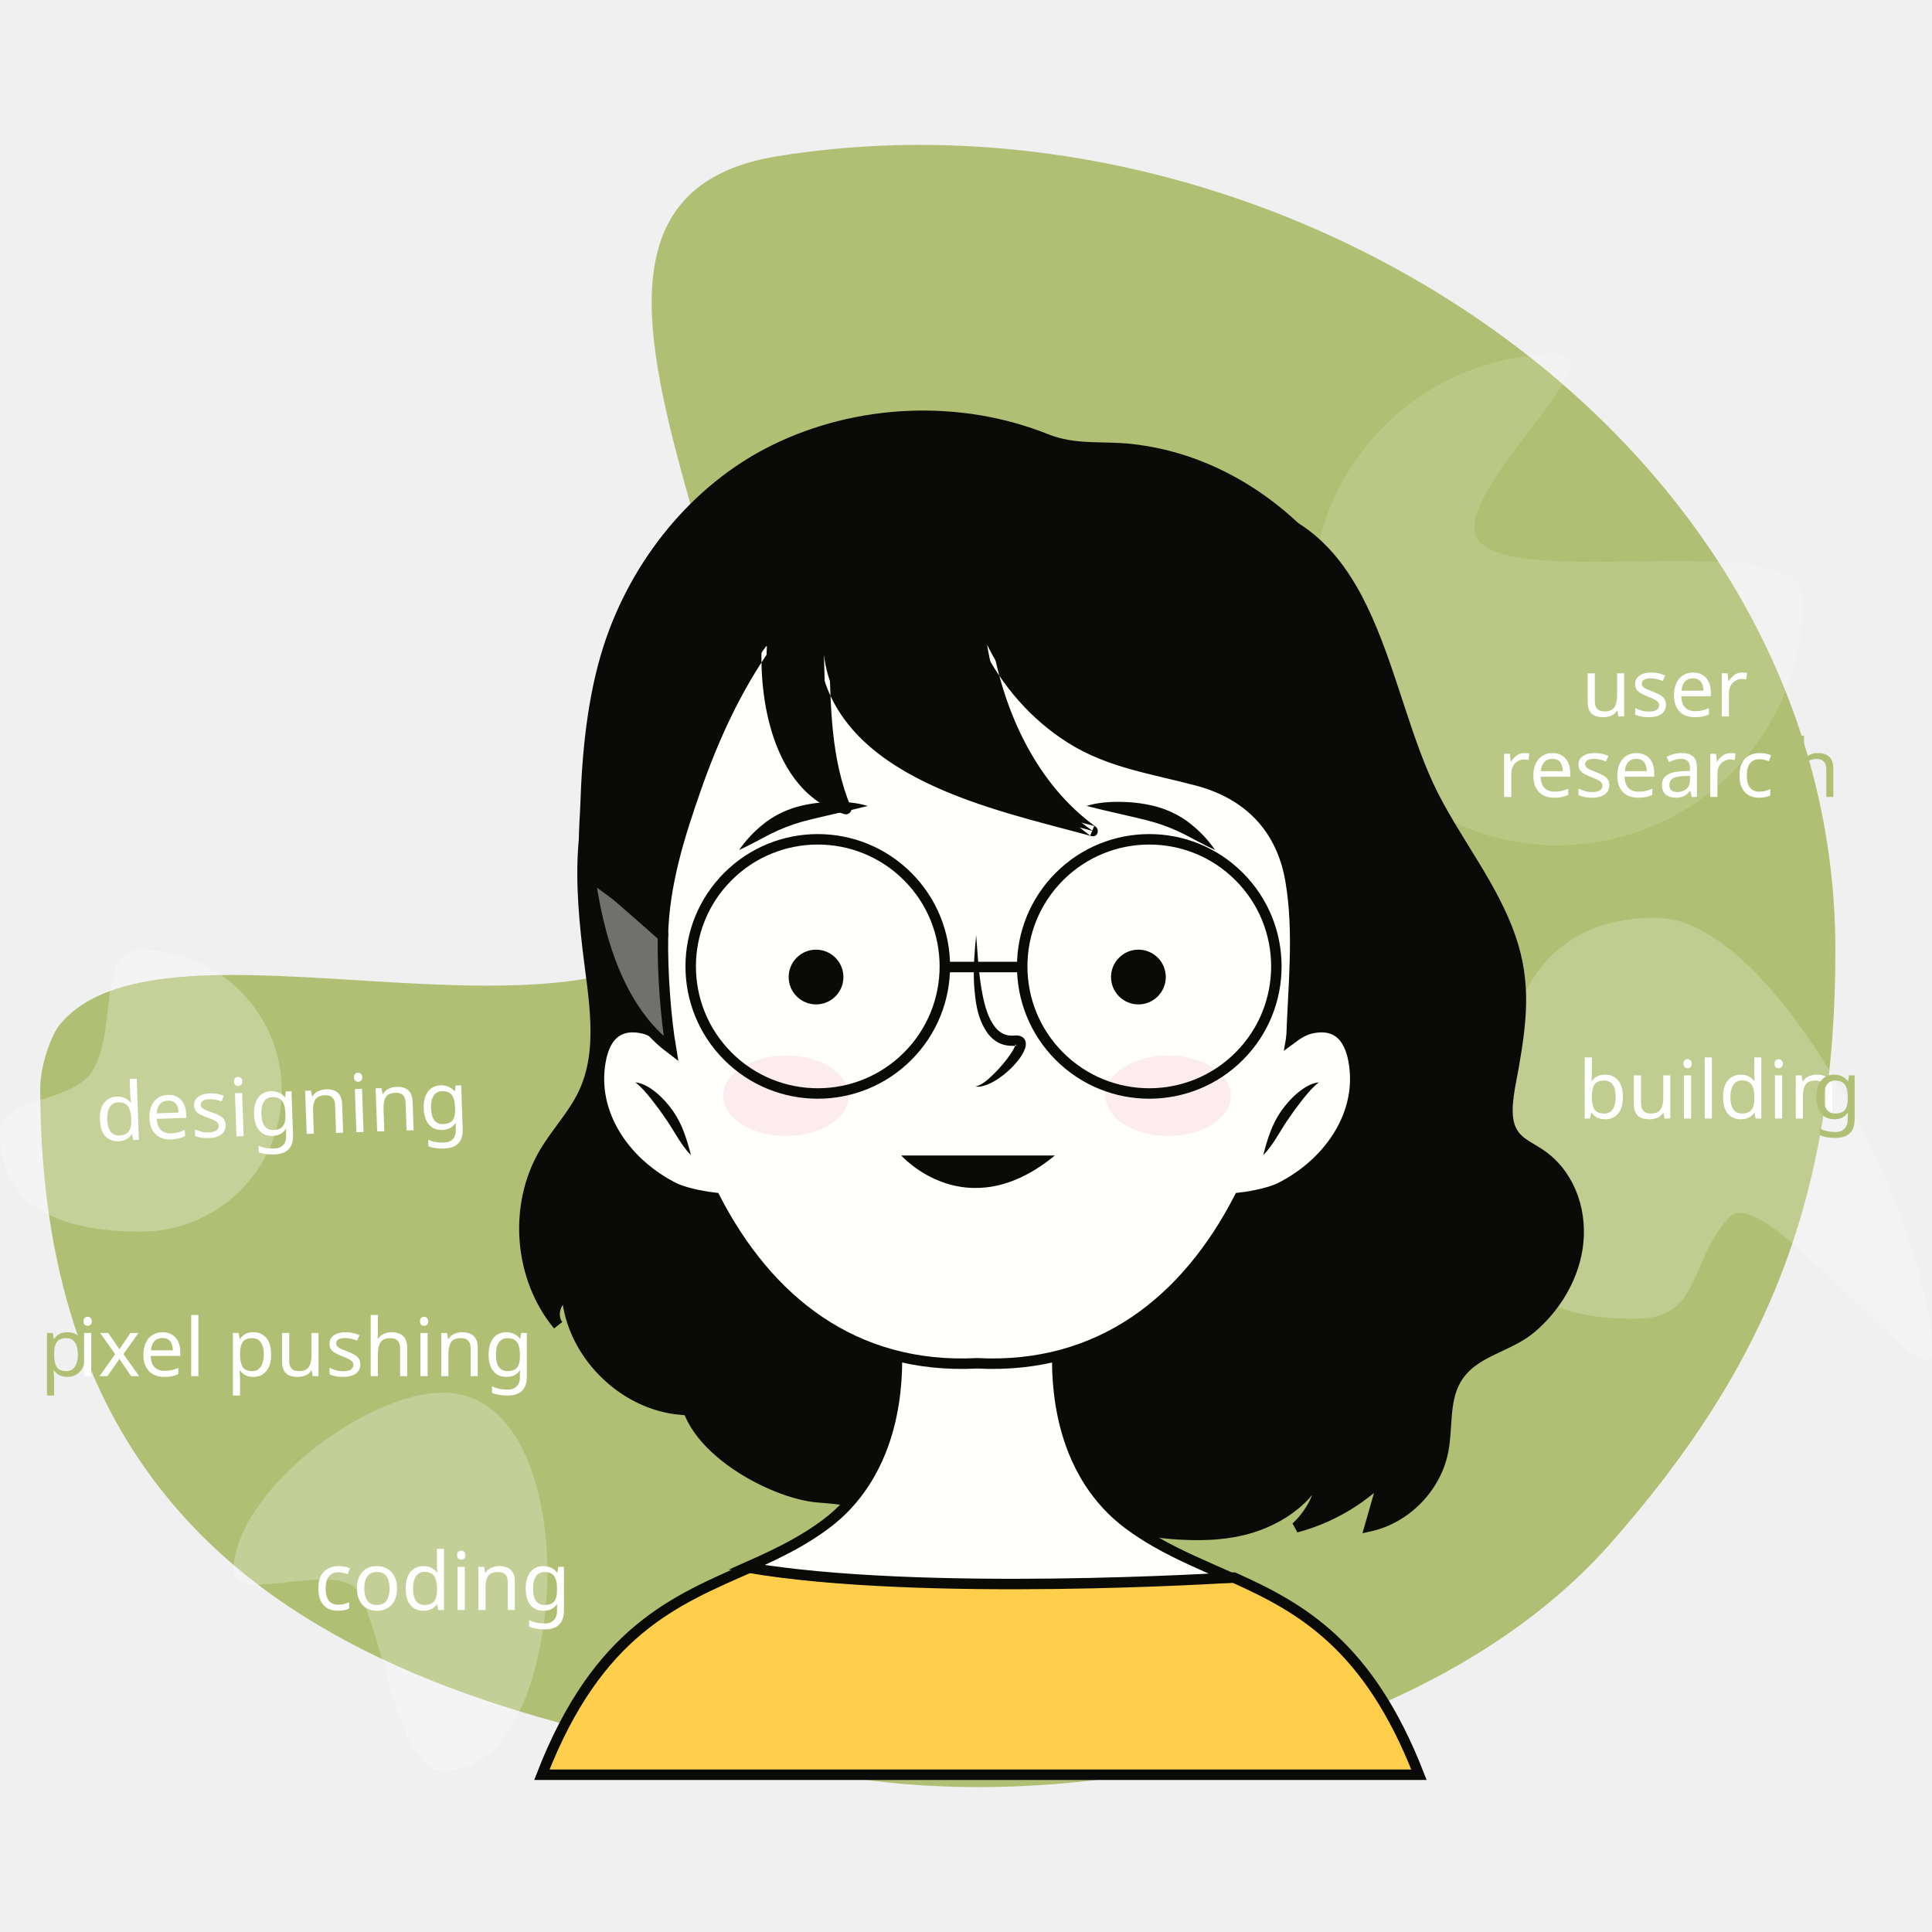
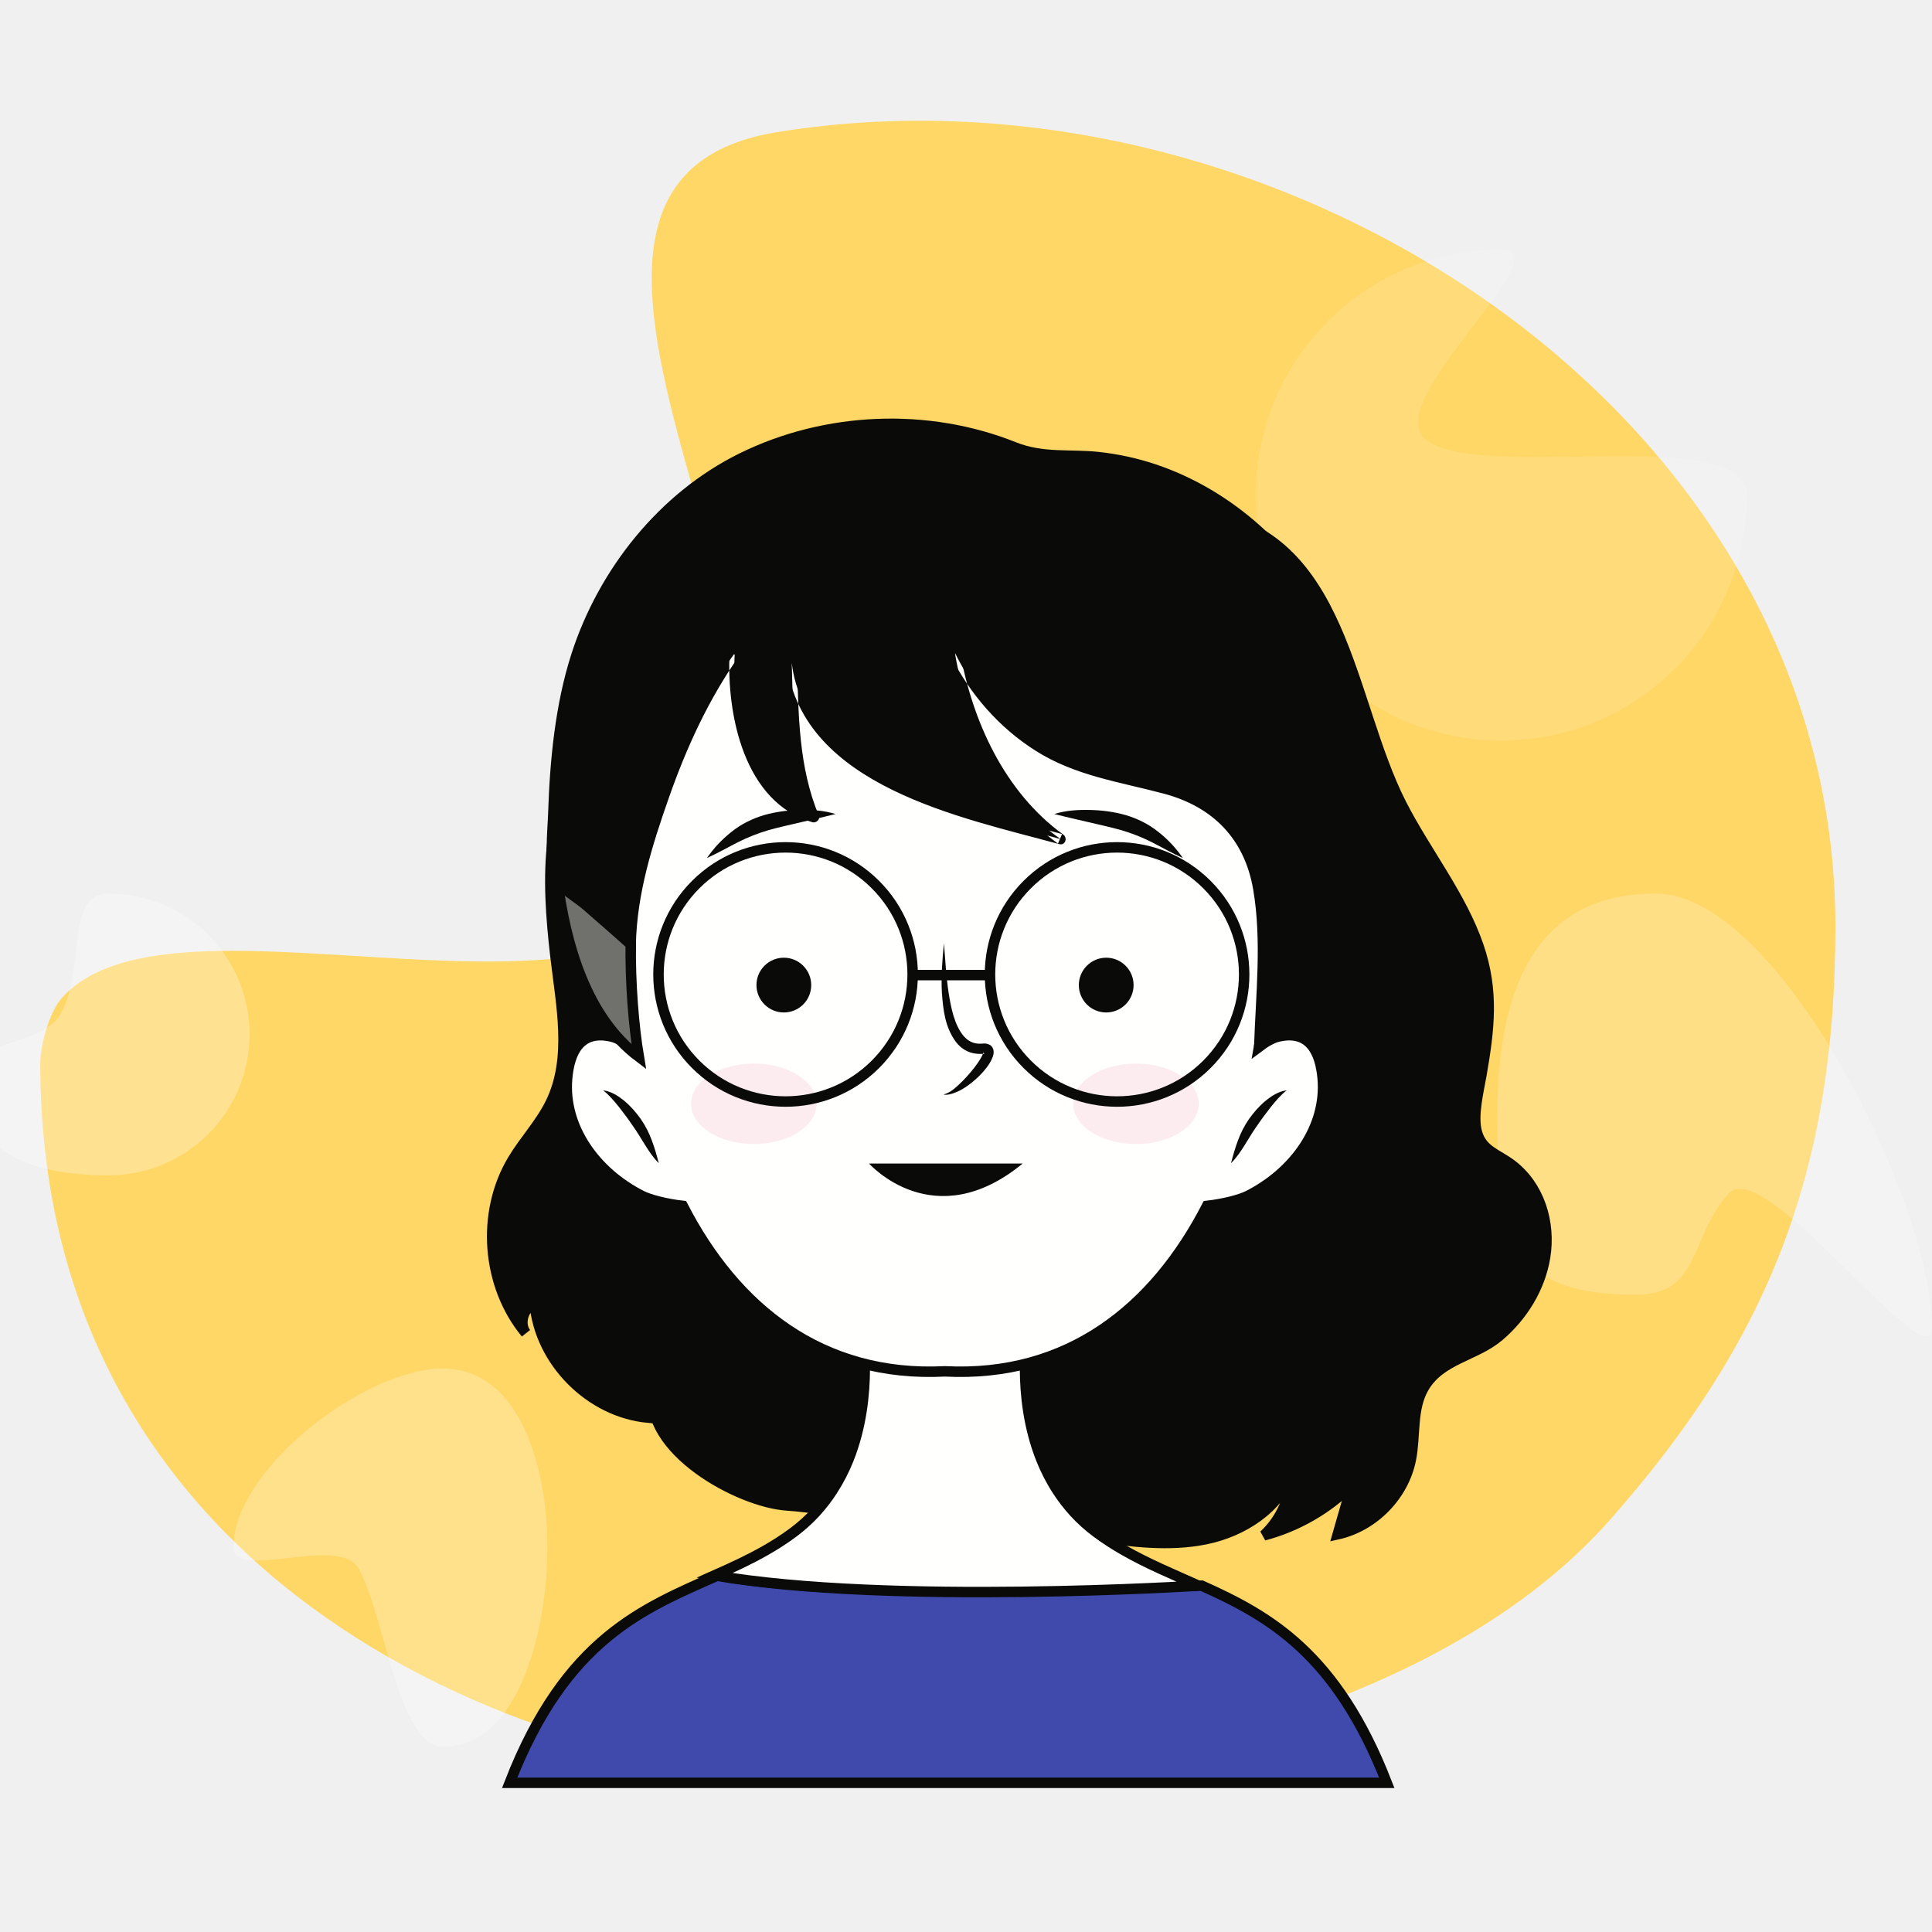
<svg xmlns="http://www.w3.org/2000/svg" width="240px" height="240px" viewBox="0 0 240 240" version="1.1">
-   <g id="Artboard" stroke="none" stroke-width="1" fill="none" fill-rule="evenodd">
-     <path d="M124.219,221.246 C180,214.334 228,199.257 228,135.108 C228,132.556 226.734,128.663 225.5,127.194 C212.585,111.819 160.933,132.812 145,114.173 C124.173,89.808 176.5,25.932 136.5,19.421 C74.609,9.347 5,53.938 5,118.087 C5,148.874 13.553,169.775 33,191.798 C54.075,215.663 95.208,224.841 124.219,221.246 Z" id="Oval" fill="#B0BF74" transform="translate(116.5, 120) scale(-1, 1) translate(-116.5, -120) " />
-     <path d="M42,220 C51.665,220 68,207.532 68,197.763 C68,193.595 54.886,199.314 52.5,195.236 C49.294,189.756 47.541,173 42,173 C32.335,173 29,187.994 29,197.763 C29,207.532 32.335,220 42,220 Z" id="Oval" fill="#FFFFFF" opacity="0.246" transform="translate(48.5, 196.5) scale(-1, -1) translate(-48.5, -196.5) " />
-     <path d="M193.5,105 C210.345,105 224,91.345 224,74.5 C224,65.416 190.301,73.088 184,67.5 C178.617,62.727 201.26,44 193.5,44 C176.655,44 163,57.655 163,74.5 C163,91.345 176.655,105 193.5,105 Z" id="Oval" fill="#FFFFFF" opacity="0.124" />
-     <path d="M205.682,169 C221.012,169 240,130.432 240,115.142 C240,108.029 219.187,136.656 214.766,131.753 C209.685,126.116 211.357,119.169 203.159,119.169 C187.829,119.169 186,126.027 186,141.316 C186,156.606 190.352,169 205.682,169 Z" id="Oval" fill="#FFFFFF" opacity="0.206" transform="translate(213, 141.5) scale(1, -1) translate(-213, -141.5) " />
-     <text id="pixel-pushing" font-family="GloriaHallelujah, Gloria Hallelujah" font-size="10" font-weight="normal" line-spacing="14">
-       <tspan x="4.987" y="170.947" fill="#B0BF74">p</tspan>
-       <tspan x="9.597" y="170.947" fill="#FFFFFF">ixel pushing</tspan>
-     </text>
-     <path d="M17.5,153 C27.165,153 35,150.165 35,140.5 C35,136.376 25.886,137.035 23.5,133 C20.294,127.578 23.041,118 17.5,118 C7.835,118 0,125.835 0,135.5 C0,145.165 7.835,153 17.5,153 Z" id="Oval" fill="#FFFFFF" opacity="0.275" transform="translate(17.5, 135.5) scale(-1, 1) translate(-17.5, -135.5) " />
-     <text id="coding" font-family="GloriaHallelujah, Gloria Hallelujah" font-size="10" font-weight="normal" line-spacing="9" fill="#FFFFFF">
-       <tspan x="39" y="200">coding</tspan>
-     </text>
-     <text id="building" font-family="GloriaHallelujah, Gloria Hallelujah" font-size="10" font-weight="normal" line-spacing="10">
-       <tspan x="196.013" y="138.947" fill="#FFFFFF">buildin</tspan>
-       <tspan x="225.095" y="138.947" fill="#B0BF74">g</tspan>
-     </text>
-     <g id="Group-3" transform="translate(65, 51)">
+   <g id="homepage_maddy" stroke="none" stroke-width="1" fill="none" fill-rule="evenodd">
+     <path d="M125,221.5 C168,221.5 228,196.257 228,132.108 C228,129.556 226.734,125.663 225.5,124.194 C212.585,108.819 160.933,129.812 145,111.173 C124.173,86.808 176.5,22.932 136.5,16.421 C74.609,6.347 5,50.938 5,115.087 C5,145.874 13.553,166.775 33,188.798 C54.075,212.663 95.733,221.5 125,221.5 Z" id="Oval" fill="#FFD767" transform="translate(116.5, 118.25) scale(-1, 1) translate(-116.5, -118.25) " />
+     <path d="M42,217 C51.665,217 68,204.532 68,194.763 C68,190.595 54.886,196.314 52.5,192.236 C49.294,186.756 47.541,170 42,170 C32.335,170 29,184.994 29,194.763 C29,204.532 32.335,217 42,217 Z" id="Oval" fill="#FFFFFF" opacity="0.246" transform="translate(48.5, 193.5) scale(-1, -1) translate(-48.5, -193.5) " />
+     <path d="M186.5,92 C203.345,92 217,78.345 217,61.5 C217,52.416 183.301,60.088 177,54.5 C171.617,49.727 194.26,31 186.5,31 C169.655,31 156,44.655 156,61.5 C156,78.345 169.655,92 186.5,92 Z" id="Oval" fill="#FFFFFF" opacity="0.124" />
+     <path d="M205.682,166 C221.012,166 240,127.432 240,112.142 C240,105.029 219.187,133.656 214.766,128.753 C209.685,123.116 211.357,116.169 203.159,116.169 C187.829,116.169 186,123.027 186,138.316 C186,153.606 190.352,166 205.682,166 Z" id="Oval" fill="#FFFFFF" opacity="0.206" transform="translate(213, 138.5) scale(1, -1) translate(-213, -138.5) " />
+     <path d="M13.5,146 C23.165,146 31,143.165 31,133.5 C31,129.376 21.886,130.035 19.5,126 C16.294,120.578 19.041,111 13.5,111 C3.835,111 -4,118.835 -4,128.5 C-4,138.165 3.835,146 13.5,146 Z" id="Oval" fill="#FFFFFF" opacity="0.275" transform="translate(13.5, 128.5) scale(-1, 1) translate(-13.5, -128.5) " />
+     <g id="Group-3" transform="translate(61, 52)">
      <g id="Group-320" transform="translate(0, 11.36257)">
        <path d="M113.087,36.531 C116.077,42.391 120.518,47.914 122.656,54.146 C124.58,59.757 124.011,64.467 123.023,70.179 C122.674,72.195 121.897,75.22 122.456,77.269 C123.089,79.581 124.952,79.964 126.728,81.294 C130.234,83.917 131.63,88.518 130.94,92.786 C130.319,96.622 128.136,100.144 125.186,102.637 C122.252,105.119 117.889,105.452 115.835,109.074 C114.34,111.706 114.851,114.98 114.258,117.95 C113.361,122.44 109.646,126.237 105.177,127.232 C105.764,125.179 106.352,123.127 106.939,121.074 C103.934,124.086 100.118,126.283 96.004,127.367 C98.132,125.399 99.402,122.532 99.428,119.635 C97.854,124.034 93.389,126.888 88.812,127.833 C84.235,128.779 79.496,128.142 74.867,127.501 C72.067,127.114 72.352,123.963 70.382,122.754 C68.453,121.569 63.934,122.347 61.824,122.769 C59.602,123.214 57.498,124.165 55.262,124.628 C48.734,125.984 43.172,124.089 36.713,123.643 C30.78,123.233 18.875,116.758 20.151,109.189 C19.951,110.376 19.751,111.562 19.551,112.747 C12.325,112.106 6.027,105.777 5.42,98.547 C4.009,99.055 3.418,101.064 4.33,102.252 C-0.555,96.352 -1.249,87.334 2.675,80.753 C4.154,78.274 6.202,76.142 7.45,73.539 C10.1,68.012 8.71,61.52 8.002,55.43 C6.889,45.857 6.494,35.38 13.226,27.773 C18.299,22.043 25.966,19.271 31.443,13.962 C34.412,11.084 37.495,8.133 41.356,6.648 C43.767,5.722 46.364,5.418 48.935,5.122 C61.819,3.632 75.219,-1.312 88.316,0.495 C106.001,2.936 106.458,23.535 113.087,36.531" id="Fill-317" fill="#0A0B09" />
        <path d="M113.087,36.531 C116.077,42.391 120.518,47.914 122.656,54.146 C124.58,59.757 124.011,64.467 123.023,70.179 C122.674,72.195 121.897,75.22 122.456,77.269 C123.089,79.581 124.952,79.964 126.728,81.294 C130.234,83.917 131.63,88.518 130.94,92.786 C130.319,96.622 128.136,100.144 125.186,102.637 C122.252,105.119 117.889,105.452 115.835,109.074 C114.34,111.706 114.851,114.98 114.258,117.95 C113.361,122.44 109.646,126.237 105.177,127.232 C105.764,125.179 106.352,123.127 106.939,121.074 C103.934,124.086 100.118,126.283 96.004,127.367 C98.132,125.399 99.402,122.532 99.428,119.635 C97.854,124.034 93.389,126.888 88.812,127.833 C84.235,128.779 79.496,128.142 74.867,127.501 C72.067,127.114 72.352,123.963 70.382,122.754 C68.453,121.569 63.934,122.347 61.824,122.769 C59.602,123.214 57.498,124.165 55.262,124.628 C48.734,125.984 43.172,124.089 36.713,123.643 C30.78,123.233 18.875,116.758 20.151,109.189 C19.951,110.376 19.751,111.562 19.551,112.747 C12.325,112.106 6.027,105.777 5.42,98.547 C4.009,99.055 3.418,101.064 4.33,102.252 C-0.555,96.352 -1.249,87.334 2.675,80.753 C4.154,78.274 6.202,76.142 7.45,73.539 C10.1,68.012 8.71,61.52 8.002,55.43 C6.889,45.857 6.494,35.38 13.226,27.773 C18.299,22.043 25.966,19.271 31.443,13.962 C34.412,11.084 37.495,8.133 41.356,6.648 C43.767,5.722 46.364,5.418 48.935,5.122 C61.819,3.632 75.219,-1.312 88.316,0.495 C106.001,2.936 106.458,23.535 113.087,36.531 Z" id="Stroke-319" stroke="#0A0B09" stroke-width="1.3" />
      </g>
-       <path d="M88.286,144.978 L55.731,145.511 C55.731,145.511 39.773,145.773 28.171,143.704 C18.951,147.791 9.294,151.513 2.311,169.466 L111.271,169.466 C105.011,153.372 96.602,148.714 88.286,144.978" id="Fill-321" fill="#FFCF4B" />
+       <path d="M88.286,144.978 L55.731,145.511 C55.731,145.511 39.773,145.773 28.171,143.704 C18.951,147.791 9.294,151.513 2.311,169.466 L111.271,169.466 C105.011,153.372 96.602,148.714 88.286,144.978" id="Fill-321" fill="#404AAC" />
      <path d="M88.286,144.978 L55.731,145.511 C55.731,145.511 39.773,145.773 28.171,143.704 C18.951,147.791 9.294,151.513 2.311,169.466 L111.271,169.466 C105.011,153.372 96.602,148.714 88.286,144.978 Z" id="Stroke-322" stroke="#0A0B09" stroke-width="1.3" />
      <path d="M78.619,140.574 C77.453,139.906 76.307,139.176 75.191,138.342 C73.151,136.823 71.577,135.046 70.351,133.155 C69.533,131.893 68.869,130.581 68.34,129.255 C65.166,121.286 66.71,112.897 66.71,112.897 L47.284,112.662 L46.05,112.897 C46.05,112.897 47.592,121.286 44.417,129.255 C43.889,130.581 43.224,131.893 42.406,133.155 C41.183,135.046 39.608,136.823 37.567,138.342 C36.451,139.176 35.305,139.906 34.141,140.574 C32.063,141.763 29.923,142.744 27.759,143.704 C49.521,147.438 87.874,144.978 87.874,144.978 C84.734,143.567 81.609,142.287 78.619,140.574" id="Fill-323" fill="#FFFFFE" />
      <path d="M78.619,140.574 C77.453,139.906 76.307,139.176 75.191,138.342 C73.151,136.823 71.577,135.046 70.351,133.155 C69.533,131.893 68.869,130.581 68.34,129.255 C65.166,121.286 66.71,112.897 66.71,112.897 L47.284,112.662 L46.05,112.897 C46.05,112.897 47.592,121.286 44.417,129.255 C43.889,130.581 43.224,131.893 42.406,133.155 C41.183,135.046 39.608,136.823 37.567,138.342 C36.451,139.176 35.305,139.906 34.141,140.574 C32.063,141.763 29.923,142.744 27.759,143.704 C49.521,147.438 87.874,144.978 87.874,144.978 C84.734,143.567 81.609,142.287 78.619,140.574 Z" id="Stroke-324" stroke="#0A0B09" stroke-width="1.3" />
      <path d="M103.311,81.99 C103.028,78.663 101.668,75.868 97.794,76.768 C97.059,76.937 96.226,77.419 95.413,78.029 C95.907,75.309 96.29,72.538 96.546,69.732 C99.046,42.244 92.228,14.299 56.789,14.299 L55.97,14.299 C20.528,14.299 13.714,42.244 16.212,69.732 C16.467,72.538 16.849,75.309 17.346,78.029 C16.532,77.419 15.697,76.937 14.964,76.768 C11.089,75.868 9.73,78.663 9.448,81.99 C8.935,88 12.936,93.615 18.712,96.541 C19.681,97.032 21.715,97.563 23.812,97.801 C30.382,110.565 41.097,119.136 56.378,118.354 C71.661,119.136 82.376,110.565 88.945,97.801 C91.043,97.563 93.077,97.032 94.047,96.541 C99.822,93.615 103.822,88 103.311,81.99" id="Fill-325" fill="#FFFFFE" />
      <path d="M103.311,81.99 C103.028,78.663 101.668,75.868 97.794,76.768 C97.059,76.937 96.226,77.419 95.413,78.029 C95.907,75.309 96.29,72.538 96.546,69.732 C99.046,42.244 92.228,14.299 56.789,14.299 L55.97,14.299 C20.528,14.299 13.714,42.244 16.212,69.732 C16.467,72.538 16.849,75.309 17.346,78.029 C16.532,77.419 15.697,76.937 14.964,76.768 C11.089,75.868 9.73,78.663 9.448,81.99 C8.935,88 12.936,93.615 18.712,96.541 C19.681,97.032 21.715,97.563 23.812,97.801 C30.382,110.565 41.097,119.136 56.378,118.354 C71.661,119.136 82.376,110.565 88.945,97.801 C91.043,97.563 93.077,97.032 94.047,96.541 C99.822,93.615 103.822,88 103.311,81.99 Z" id="Stroke-326" stroke="#0A0B09" stroke-width="1.3" />
      <path d="M56.261,65.172 C56.425,67.214 56.532,69.253 56.828,71.244 C57.134,73.195 57.544,75.273 58.679,76.668 C59.246,77.344 59.994,77.706 60.857,77.647 C61.014,77.682 61.387,77.496 61.985,77.812 C62.299,78.005 62.448,78.415 62.435,78.652 C62.44,78.904 62.39,79.082 62.339,79.248 C62.11,79.867 61.802,80.309 61.465,80.741 C60.789,81.586 60.011,82.305 59.142,82.914 C58.704,83.212 58.249,83.49 57.75,83.686 C57.261,83.883 56.722,84.062 56.198,83.97 C57.192,83.697 57.892,82.94 58.6,82.266 C59.29,81.561 59.939,80.803 60.481,80.013 C60.745,79.624 61.01,79.205 61.117,78.858 C61.136,78.782 61.142,78.705 61.142,78.705 C61.133,78.684 61.162,78.843 61.268,78.889 C61.409,78.945 61.24,78.891 60.898,78.922 C60.31,78.94 59.683,78.84 59.123,78.571 C58.561,78.304 58.097,77.89 57.743,77.431 C56.361,75.543 56.16,73.37 56.005,71.325 C55.892,69.254 56.06,67.206 56.261,65.172" id="Fill-327" fill="#0A0B09" />
      <path d="M26.814,54.587 C27.669,53.354 28.681,52.272 29.867,51.339 C31.05,50.383 32.468,49.681 33.939,49.248 C35.419,48.831 36.889,48.649 38.373,48.615 C39.848,48.581 41.352,48.671 42.793,49.121 C41.343,49.483 39.953,49.814 38.559,50.126 C37.176,50.456 35.784,50.751 34.48,51.12 C33.177,51.501 31.928,51.992 30.685,52.615 C29.437,53.246 28.184,53.975 26.814,54.587" id="Fill-328" fill="#0A0B09" />
      <path d="M46.957,92.539 C46.957,92.539 54.985,101.626 66.041,92.539 L46.957,92.539" id="Fill-329" fill="#0A0B09" />
      <path d="M40.439,85.118 C40.439,87.879 36.949,90.116 32.642,90.116 C28.336,90.116 24.844,87.879 24.844,85.118 C24.844,82.358 28.336,80.121 32.642,80.121 C36.949,80.121 40.439,82.358 40.439,85.118" id="Fill-330" fill="#FDECEF" />
      <path d="M85.943,54.587 C84.574,53.975 83.321,53.246 82.074,52.615 C80.83,51.992 79.582,51.501 78.277,51.12 C76.973,50.751 75.582,50.456 74.198,50.126 C72.804,49.814 71.417,49.483 69.965,49.121 C71.406,48.671 72.91,48.581 74.386,48.615 C75.868,48.649 77.34,48.831 78.82,49.248 C80.291,49.681 81.709,50.383 82.891,51.339 C84.078,52.272 85.089,53.354 85.943,54.587" id="Fill-331" fill="#0A0B09" />
      <path d="M72.319,85.118 C72.319,87.879 75.809,90.116 80.115,90.116 C84.422,90.116 87.912,87.879 87.912,85.118 C87.912,82.358 84.422,80.121 80.115,80.121 C75.809,80.121 72.319,82.358 72.319,85.118" id="Fill-332" fill="#FDECEF" />
      <path d="M13.919,83.449 C14.938,83.56 15.841,84.164 16.604,84.797 C17.377,85.445 18.031,86.208 18.611,87.021 C19.183,87.846 19.646,88.764 19.977,89.681 C20.324,90.601 20.587,91.52 20.832,92.491 C20.115,91.785 19.574,90.944 19.067,90.129 C18.551,89.308 18.093,88.517 17.545,87.763 C17.023,86.988 16.455,86.244 15.882,85.504 C15.285,84.78 14.71,84.056 13.919,83.449" id="Fill-333" fill="#0A0B09" />
      <path d="M98.839,83.449 C98.05,84.056 97.474,84.78 96.877,85.504 C96.303,86.244 95.736,86.988 95.213,87.763 C94.665,88.517 94.207,89.308 93.691,90.129 C93.185,90.944 92.643,91.785 91.924,92.491 C92.17,91.52 92.435,90.601 92.78,89.681 C93.112,88.764 93.577,87.846 94.146,87.021 C94.726,86.208 95.381,85.445 96.154,84.797 C96.918,84.164 97.82,83.56 98.839,83.449" id="Fill-334" fill="#0A0B09" />
      <path d="M38.778,72.777 C37.45,74.104 35.295,74.104 33.968,72.776 C32.639,71.446 32.639,69.293 33.966,67.966 C35.294,66.637 37.448,66.638 38.775,67.967 C40.105,69.295 40.105,71.448 38.778,72.777" id="Fill-335" fill="#0A0B09" />
      <path d="M74.013,72.777 C75.34,74.104 77.493,74.104 78.822,72.776 C80.15,71.446 80.15,69.293 78.824,67.966 C77.496,66.637 75.341,66.638 74.014,67.967 C72.684,69.295 72.684,71.448 74.013,72.777" id="Fill-336" fill="#0A0B09" />
      <path d="M95.806,77.654 C95.694,77.636 95.585,77.593 95.48,77.522 C95.458,77.693 95.438,77.878 95.413,78.029 C95.579,77.868 95.701,77.752 95.806,77.654" id="Fill-337" fill="#0A0B09" />
      <path d="M96.876,76.6 C95.849,77.853 96.634,76.893 95.806,77.654 C96.261,77.731 96.727,77.392 96.876,76.6" id="Fill-338" fill="#0A0B09" />
      <path d="M95.48,77.522 C95.52,77.212 95.554,76.873 95.58,76.507 C95.349,76.657 95.137,76.769 94.964,76.817 C95.088,77.155 95.274,77.383 95.48,77.522" id="Fill-339" fill="#0A0B09" />
      <path d="M8.207,57.161 C9.248,65.379 11.839,74.378 18.355,79.285 C17.727,75.572 17.277,69.992 17.355,65.174 C14.344,62.463 11.272,59.815 8.207,57.161" id="Fill-340" fill="#70706C" />
      <path d="M8.207,57.161 C9.248,65.379 11.839,74.378 18.355,79.285 C17.727,75.572 17.277,69.992 17.355,65.174 C14.344,62.463 11.272,59.815 8.207,57.161 Z" id="Stroke-341" stroke="#0A0B09" stroke-width="1.3" />
      <path d="M108.226,40.823 C107.198,20.704 89.387,2.685 68.748,4.76 C67.753,4.464 66.777,4.204 65.81,3.963 C57.027,-0.622 45.742,0.031 36.46,2.808 C22.131,7.094 11.496,20.948 9.183,35.306 C8.298,40.819 7.342,48.77 7.842,54.308 C7.93,55.289 8.042,56.294 8.173,57.308 C11.246,59.955 14.326,62.594 17.342,65.299 C17.38,62.513 17.594,59.98 18.057,58.213 C20.472,49.004 24.131,37.625 30.276,29.127 C29.714,37.919 33.186,47.842 40.1,49.516 C37.272,43.093 37.592,37.215 37.352,30.312 C38.98,44.723 59.456,49.129 70.754,52.234 C63.58,47.276 58.987,37.5 57.621,29.088 C61.194,36.409 67.583,41.81 75.453,44.033 C82.75,46.094 89.636,45.739 93.571,53.01 C96.542,58.499 95.797,66.354 95.433,77.952 C96.485,76.885 97.395,75.364 98.107,73.428 C98.264,73.882 98.497,74.254 98.851,74.485 C102.086,76.6 103.345,70.023 104.498,67.859 C107.448,62.313 106.847,56.08 106.855,49.997 C107.058,51.836 107.279,53.697 107.427,55.567 C109.511,51.974 108.428,44.767 108.226,40.823" id="Fill-342" fill="#0A0B09" />
      <path d="M108.876,40.823 C108.202,30.216 103.308,20.159 95.324,13.119 C91.619,9.849 87.305,7.278 82.618,5.699 C80.323,4.927 77.957,4.41 75.552,4.146 C71.987,3.755 68.639,4.315 65.221,2.946 C54.306,-1.426 41.448,-0.907 30.835,4.337 C20.868,9.264 13.367,18.729 9.984,29.229 C7.969,35.48 7.3,42.471 7.089,49.008 C7.017,51.268 6.506,55.588 7.613,57.637 C8.303,58.916 10.295,59.989 11.4,60.946 C13.239,62.537 15.068,64.14 16.882,65.759 C17.3,66.133 17.978,65.88 17.992,65.299 C18.138,58.986 20.003,53.048 22.081,47.124 C24.267,40.889 27.018,34.866 30.837,29.454 C30.433,29.345 30.03,29.236 29.626,29.127 C29.263,36.789 31.42,47.68 39.926,50.143 C40.358,50.269 40.921,49.815 40.725,49.344 C38.184,43.223 38.204,36.827 38.002,30.312 C37.575,30.37 37.15,30.427 36.725,30.485 C38.813,45.716 58.436,49.543 70.581,52.861 C71.33,53.066 71.655,52.089 71.081,51.674 C63.804,46.402 59.765,37.574 58.249,28.915 C57.853,29.083 57.456,29.249 57.061,29.415 C59.515,34.244 63.069,38.366 67.666,41.271 C72.606,44.39 78.066,45.121 83.594,46.597 C89.687,48.224 93.604,52.23 94.676,58.499 C95.762,64.844 94.992,71.564 94.783,77.952 C94.766,78.501 95.517,78.83 95.893,78.411 C97.179,76.981 98.024,75.379 98.734,73.601 C98.338,73.653 97.942,73.705 97.546,73.756 C99.709,78.194 102.947,73.494 103.908,71.075 C105.085,68.11 106.532,65.277 107.071,62.101 C107.749,58.105 107.522,54.031 107.505,49.997 C107.072,49.997 106.638,49.997 106.205,49.997 C106.412,51.853 106.616,53.707 106.777,55.567 C106.828,56.155 107.671,56.522 107.987,55.895 C110.295,51.329 109.169,45.708 108.876,40.823 C108.827,39.991 107.526,39.986 107.576,40.823 C107.851,45.417 109.031,50.951 106.864,55.24 C107.269,55.349 107.672,55.458 108.077,55.567 C107.916,53.707 107.712,51.852 107.505,49.997 C107.415,49.186 106.201,49.14 106.205,49.997 C106.226,54.998 106.655,60.227 105.001,65.038 C104.482,66.545 103.706,67.98 103.128,69.474 C102.898,70.068 100.461,76.78 98.667,73.101 C98.397,72.543 97.666,72.789 97.479,73.255 C96.84,74.861 96.13,76.206 94.974,77.492 C95.343,77.647 95.714,77.799 96.083,77.952 C96.395,68.439 99.086,53.677 89.421,47.566 C84.754,44.616 78.868,44.632 73.767,42.812 C66.872,40.354 61.474,35.233 58.183,28.76 C57.827,28.059 56.876,28.579 56.996,29.261 C58.574,38.279 62.867,47.322 70.426,52.796 C70.593,52.399 70.76,52.003 70.927,51.608 C59.188,48.399 39.993,44.833 37.978,30.139 C37.878,29.41 36.679,29.59 36.702,30.312 C36.91,36.963 36.877,43.441 39.472,49.689 C39.738,49.422 40.005,49.156 40.273,48.889 C32.374,46.603 30.594,36.143 30.926,29.127 C30.959,28.431 30.059,28.312 29.714,28.799 C25.834,34.298 23.049,40.443 20.827,46.777 C18.704,52.832 16.841,58.853 16.692,65.299 C17.061,65.146 17.432,64.994 17.801,64.839 C15.392,62.689 12.804,60.675 10.477,58.437 C8.187,56.233 8.336,53.568 8.356,50.535 C8.393,44.928 8.988,39.134 10.149,33.649 C12.431,22.87 19.172,12.865 28.592,7.07 C38.12,1.207 51.76,-0.694 62.355,3.158 C64.395,3.899 66.514,5.237 68.748,5.41 C71.574,5.627 74.278,5.194 77.143,5.667 C82.013,6.472 86.64,8.411 90.717,11.179 C100.537,17.841 106.825,29.01 107.576,40.823 C107.628,41.654 108.93,41.659 108.876,40.823" id="Fill-343" fill="#0A0B09" />
      <path d="M47.75,57.887 C53.914,64.052 53.914,74.047 47.75,80.213 C41.585,86.378 31.589,86.378 25.423,80.213 C19.259,74.047 19.259,64.052 25.423,57.887 C31.589,51.721 41.585,51.721 47.75,57.887 Z M88.931,57.887 C95.096,64.052 95.096,74.047 88.931,80.213 C82.766,86.378 72.769,86.378 66.605,80.213 C60.44,74.047 60.44,64.052 66.605,57.887 C72.769,51.721 82.766,51.721 88.931,57.887 Z M52.37,69.128 L61.982,69.128 L52.37,69.128 Z" id="Stroke-290" stroke="#0A0B09" stroke-width="1.3" />
    </g>
-     <text id="designing" transform="translate(35.5, 140) rotate(-2) translate(-35.5, -140) " font-family="GloriaHallelujah, Gloria Hallelujah" font-size="10" font-weight="normal" line-spacing="10" fill="#FFFFFF">
-       <tspan x="11.911" y="140.947">designing</tspan>
-     </text>
-     <text id="user-research" font-family="GloriaHallelujah, Gloria Hallelujah" font-size="10" font-weight="normal" line-spacing="10">
-       <tspan x="196.43" y="89" fill="#FFFFFF">user </tspan>
-       <tspan x="186" y="99" fill="#FFFFFF">researc</tspan>
-       <tspan x="222.367" y="99" fill="#B0BF74">h</tspan>
-     </text>
  </g>
</svg>
